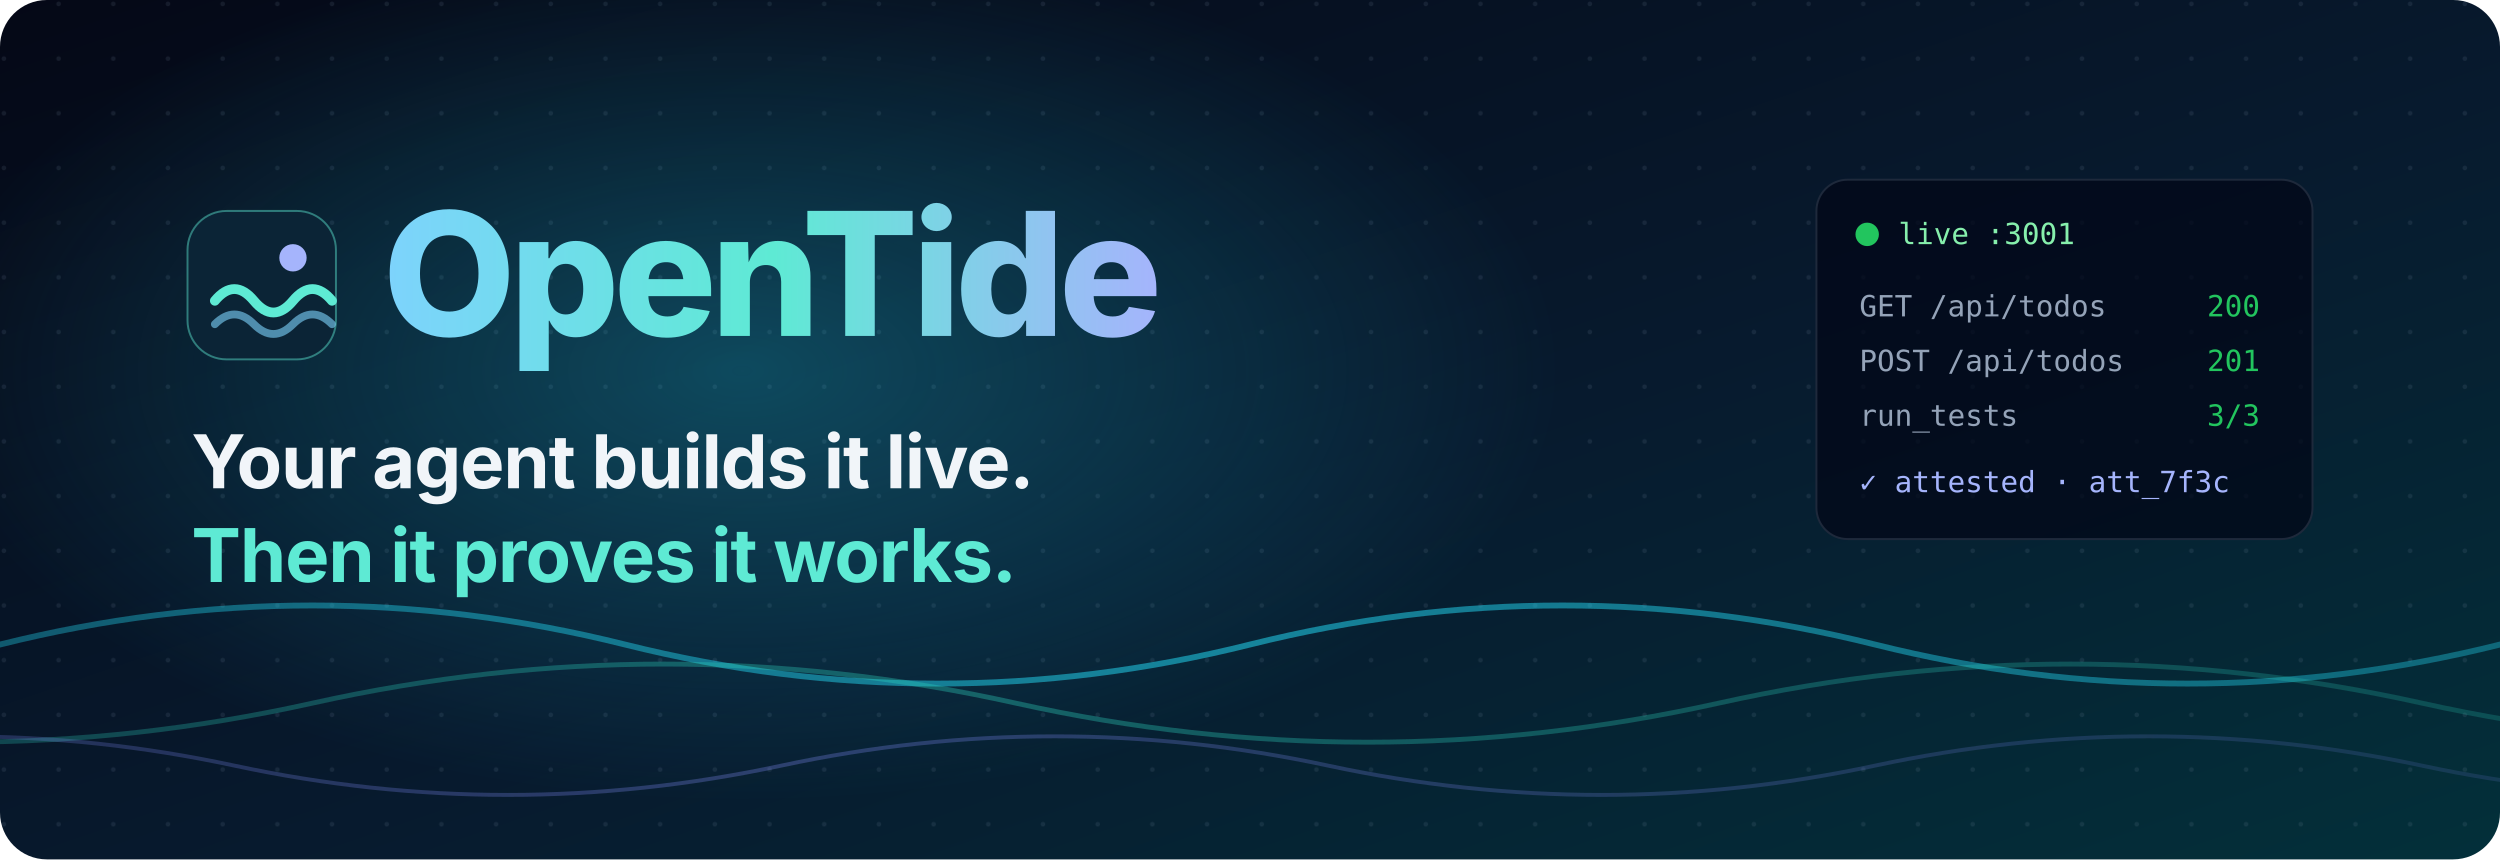
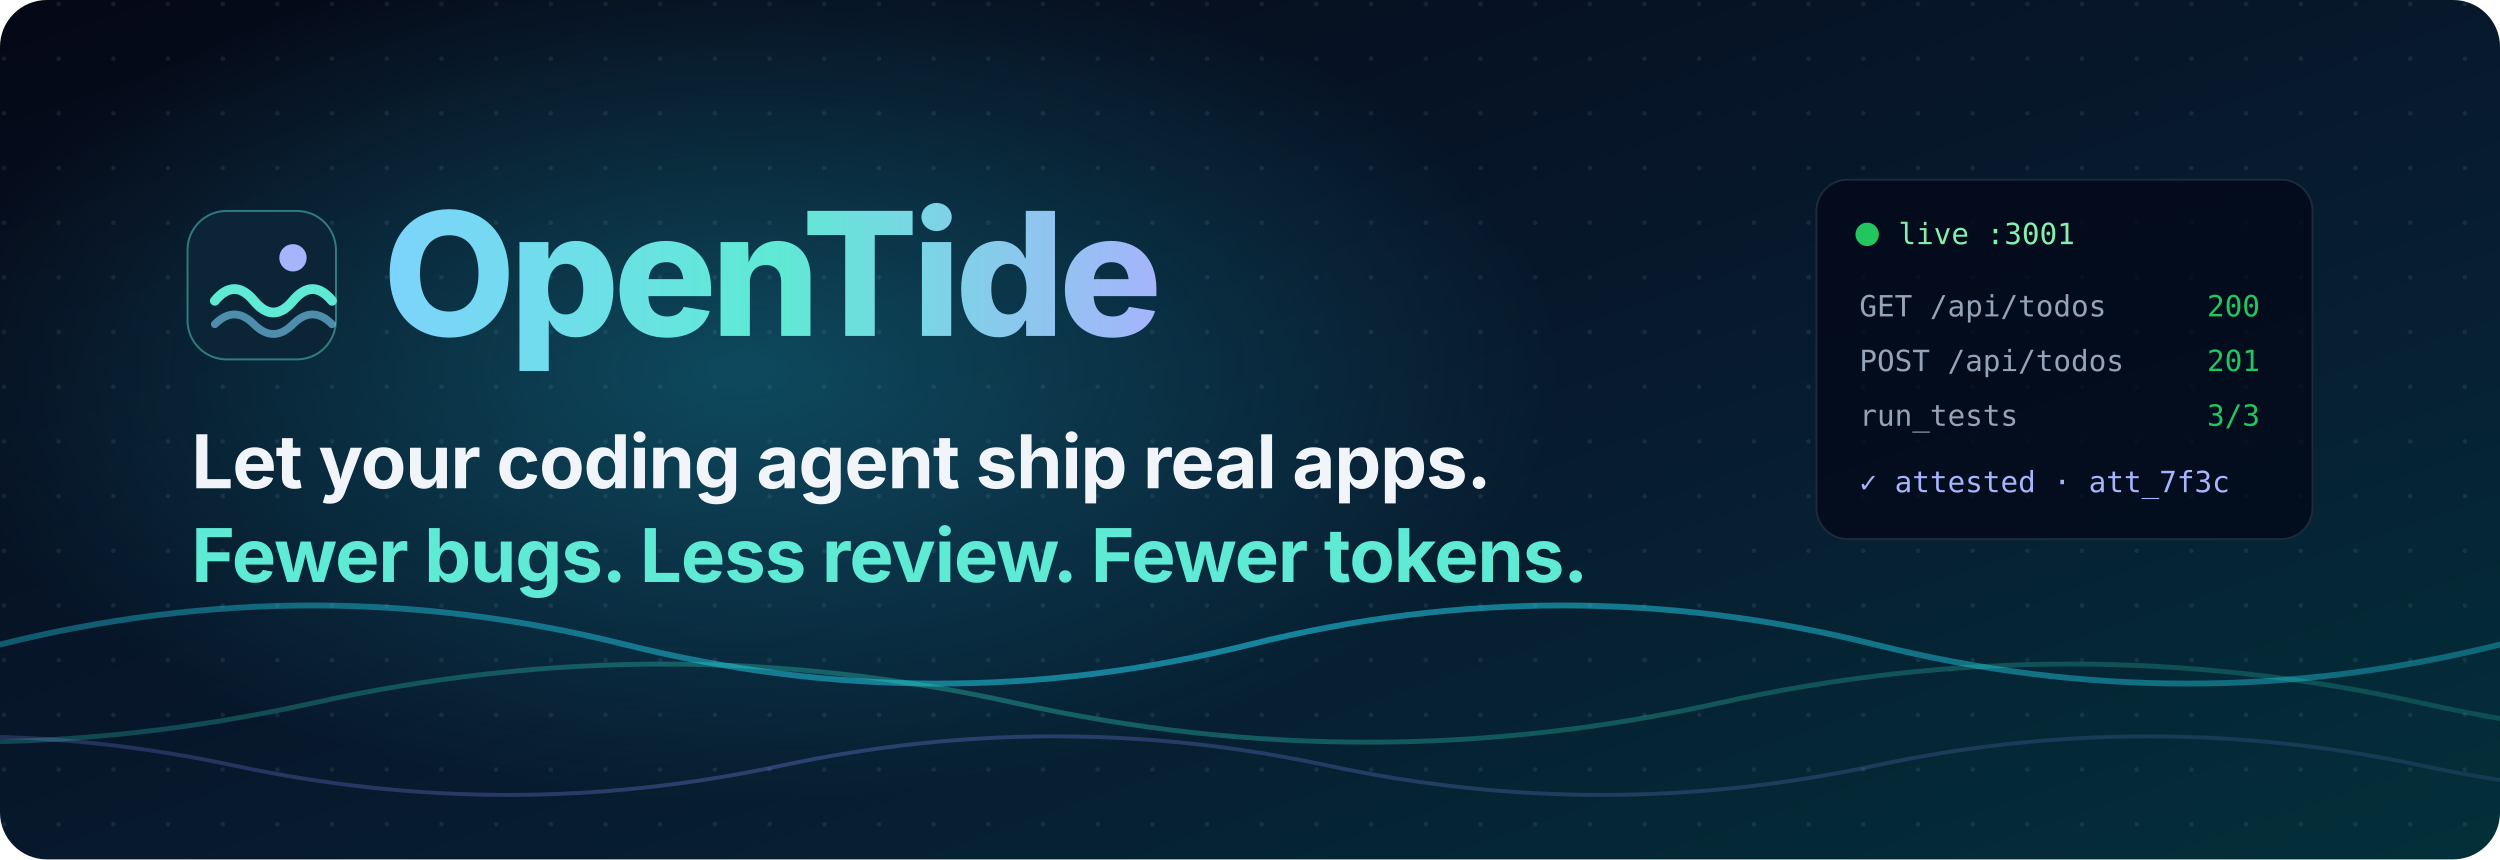
- <svg xmlns="http://www.w3.org/2000/svg" width="1280" height="440" viewBox="0 0 1280 440" role="img" aria-label="OpenTide: agents build it live, then they prove it works">
+ <svg xmlns="http://www.w3.org/2000/svg" width="1280" height="440" viewBox="0 0 1280 440" role="img" aria-label="OpenTide: let your coding agent ship real apps. Fewer bugs, less review, fewer wasted tokens.">
  <defs>
    <linearGradient id="bg" x1="0" y1="0" x2="1" y2="1">
      <stop offset="0" stop-color="#050816" />
      <stop offset="0.55" stop-color="#071a2e" />
      <stop offset="1" stop-color="#03303a" />
    </linearGradient>
    <linearGradient id="word" x1="0" y1="0" x2="1" y2="0">
      <stop offset="0" stop-color="#7dd3fc" />
      <stop offset="0.5" stop-color="#5eead4" />
      <stop offset="1" stop-color="#a5b4fc" />
    </linearGradient>
    <linearGradient id="wave1" x1="0" y1="0" x2="1" y2="0">
      <stop offset="0" stop-color="#22d3ee" stop-opacity="0" />
      <stop offset="0.5" stop-color="#22d3ee" stop-opacity="0.55" />
      <stop offset="1" stop-color="#22d3ee" stop-opacity="0" />
    </linearGradient>
    <linearGradient id="wave2" x1="0" y1="0" x2="1" y2="0">
      <stop offset="0" stop-color="#2dd4bf" stop-opacity="0" />
      <stop offset="0.5" stop-color="#2dd4bf" stop-opacity="0.35" />
      <stop offset="1" stop-color="#2dd4bf" stop-opacity="0" />
    </linearGradient>
    <linearGradient id="wave3" x1="0" y1="0" x2="1" y2="0">
      <stop offset="0" stop-color="#818cf8" stop-opacity="0" />
      <stop offset="0.5" stop-color="#818cf8" stop-opacity="0.3" />
      <stop offset="1" stop-color="#818cf8" stop-opacity="0" />
    </linearGradient>
    <radialGradient id="glow" cx="0.5" cy="0.5" r="0.5">
      <stop offset="0" stop-color="#22d3ee" stop-opacity="0.28" />
      <stop offset="1" stop-color="#22d3ee" stop-opacity="0" />
    </radialGradient>
    <pattern id="dots" width="28" height="28" patternUnits="userSpaceOnUse">
      <circle cx="2" cy="2" r="1.2" fill="#94a3b8" fill-opacity="0.12" />
    </pattern>
    <clipPath id="card">
      <rect width="1280" height="440" rx="24" />
    </clipPath>
  </defs>
  <g clip-path="url(#card)">
    <rect width="1280" height="440" fill="url(#bg)" />
    <rect width="1280" height="440" fill="url(#dots)" />
    <ellipse cx="380" cy="190" rx="420" ry="220" fill="url(#glow)" />
    <g>
      <path d="M-1280 330 Q-1120 290 -960 330 T-640 330 T-320 330 T0 330 T320 330 T640 330 T960 330 T1280 330 T1600 330 T1920 330 T2240 330 T2560 330" fill="none" stroke="url(#wave1)" stroke-width="3">
        <animateTransform attributeName="transform" type="translate" from="0 0" to="640 0" dur="14s" repeatCount="indefinite" />
      </path>
      <path d="M-1280 360 Q-1100 320 -920 360 T-560 360 T-200 360 T160 360 T520 360 T880 360 T1240 360 T1600 360 T1960 360 T2320 360" fill="none" stroke="url(#wave2)" stroke-width="2.5">
        <animateTransform attributeName="transform" type="translate" from="0 0" to="720 0" dur="19s" repeatCount="indefinite" />
      </path>
      <path d="M-1280 392 Q-1140 362 -1000 392 T-720 392 T-440 392 T-160 392 T120 392 T400 392 T680 392 T960 392 T1240 392 T1520 392 T1800 392 T2080 392" fill="none" stroke="url(#wave3)" stroke-width="2">
        <animateTransform attributeName="transform" type="translate" from="560 0" to="0 0" dur="23s" repeatCount="indefinite" />
      </path>
    </g>
    <g transform="translate(96 108)">
      <rect width="76" height="76" rx="20" fill="#0b2436" stroke="#5eead4" stroke-opacity="0.45" />
      <path d="M14 46 Q24 34 34 46 T54 46 T74 46" fill="none" stroke="#5eead4" stroke-width="5" stroke-linecap="round" />
      <path d="M14 58 Q24 48 34 58 T54 58 T74 58" fill="none" stroke="#7dd3fc" stroke-opacity="0.6" stroke-width="4" stroke-linecap="round" />
      <circle cx="54" cy="24" r="7" fill="#a5b4fc" />
    </g>
    <text x="196" y="172" font-family="ui-sans-serif, -apple-system, 'Segoe UI', Inter, Helvetica, Arial, sans-serif" font-size="88" font-weight="800" letter-spacing="-3" fill="url(#word)">OpenTide</text>
-     <text x="98" y="250" font-family="ui-sans-serif, -apple-system, 'Segoe UI', Inter, Helvetica, Arial, sans-serif" font-size="38" font-weight="700" fill="#f1f5f9" letter-spacing="-0.5">Your agent builds it live.</text>
-     <text x="98" y="298" font-family="ui-sans-serif, -apple-system, 'Segoe UI', Inter, Helvetica, Arial, sans-serif" font-size="38" font-weight="700" fill="#5eead4" letter-spacing="-0.5">Then it proves it works.</text>
+     <text x="98" y="250" font-family="ui-sans-serif, -apple-system, 'Segoe UI', Inter, Helvetica, Arial, sans-serif" font-size="38" font-weight="700" fill="#f1f5f9" letter-spacing="-0.5">Let your coding agent ship real apps.</text>
+     <text x="98" y="298" font-family="ui-sans-serif, -apple-system, 'Segoe UI', Inter, Helvetica, Arial, sans-serif" font-size="38" font-weight="700" fill="#5eead4" letter-spacing="-0.5">Fewer bugs. Less review. Fewer tokens.</text>
    <g transform="translate(930 92)" font-family="ui-monospace, SFMono-Regular, Menlo, Consolas, monospace" font-size="15">
      <rect width="254" height="184" rx="16" fill="#020617" fill-opacity="0.72" stroke="#1e293b" />
      <circle cx="26" cy="28" r="6" fill="#22c55e">
        <animate attributeName="opacity" values="1;0.25;1" dur="1.6s" repeatCount="indefinite" />
      </circle>
      <text x="42" y="33" fill="#86efac">live  :3001</text>
      <text x="22" y="70" fill="#94a3b8">GET /api/todos</text>
      <text x="200" y="70" fill="#22c55e">200</text>
      <text x="22" y="98" fill="#94a3b8">POST /api/todos</text>
      <text x="200" y="98" fill="#22c55e">201</text>
      <text x="22" y="126" fill="#94a3b8">run_tests</text>
      <text x="200" y="126" fill="#22c55e">3/3</text>
      <text x="22" y="160" fill="#a5b4fc">✓ attested · att_7f3c</text>
    </g>
  </g>
</svg>
